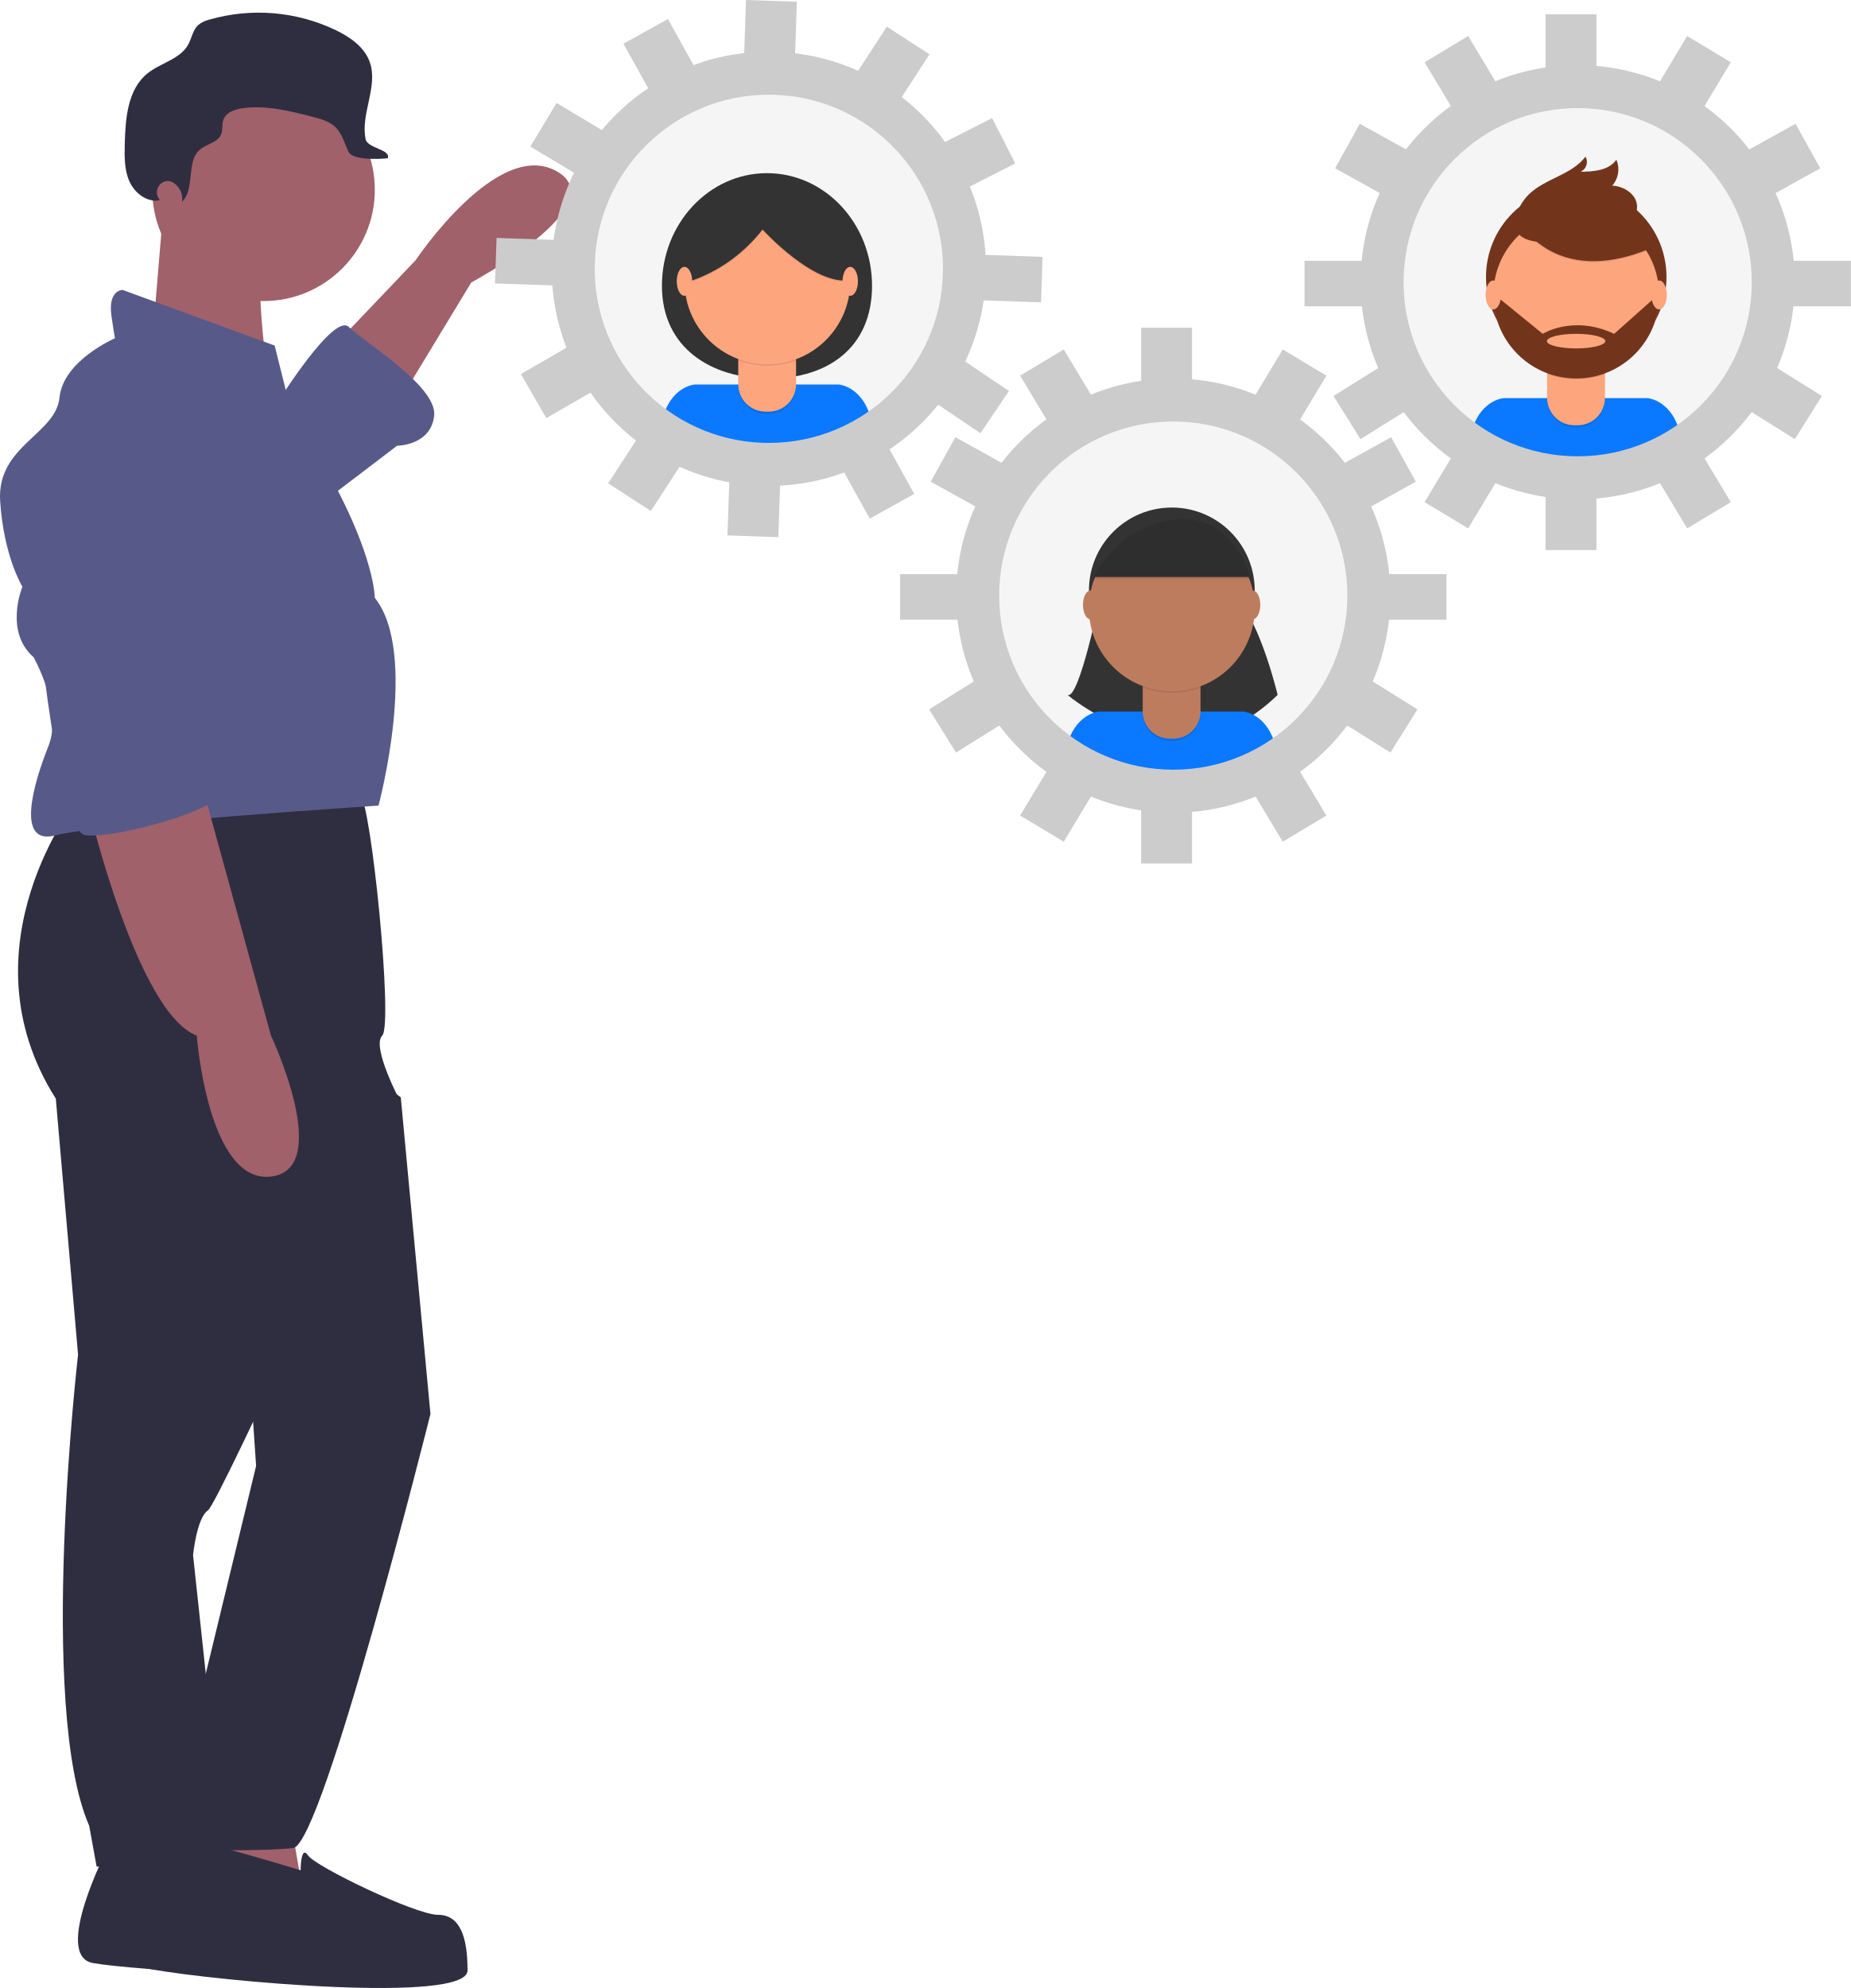
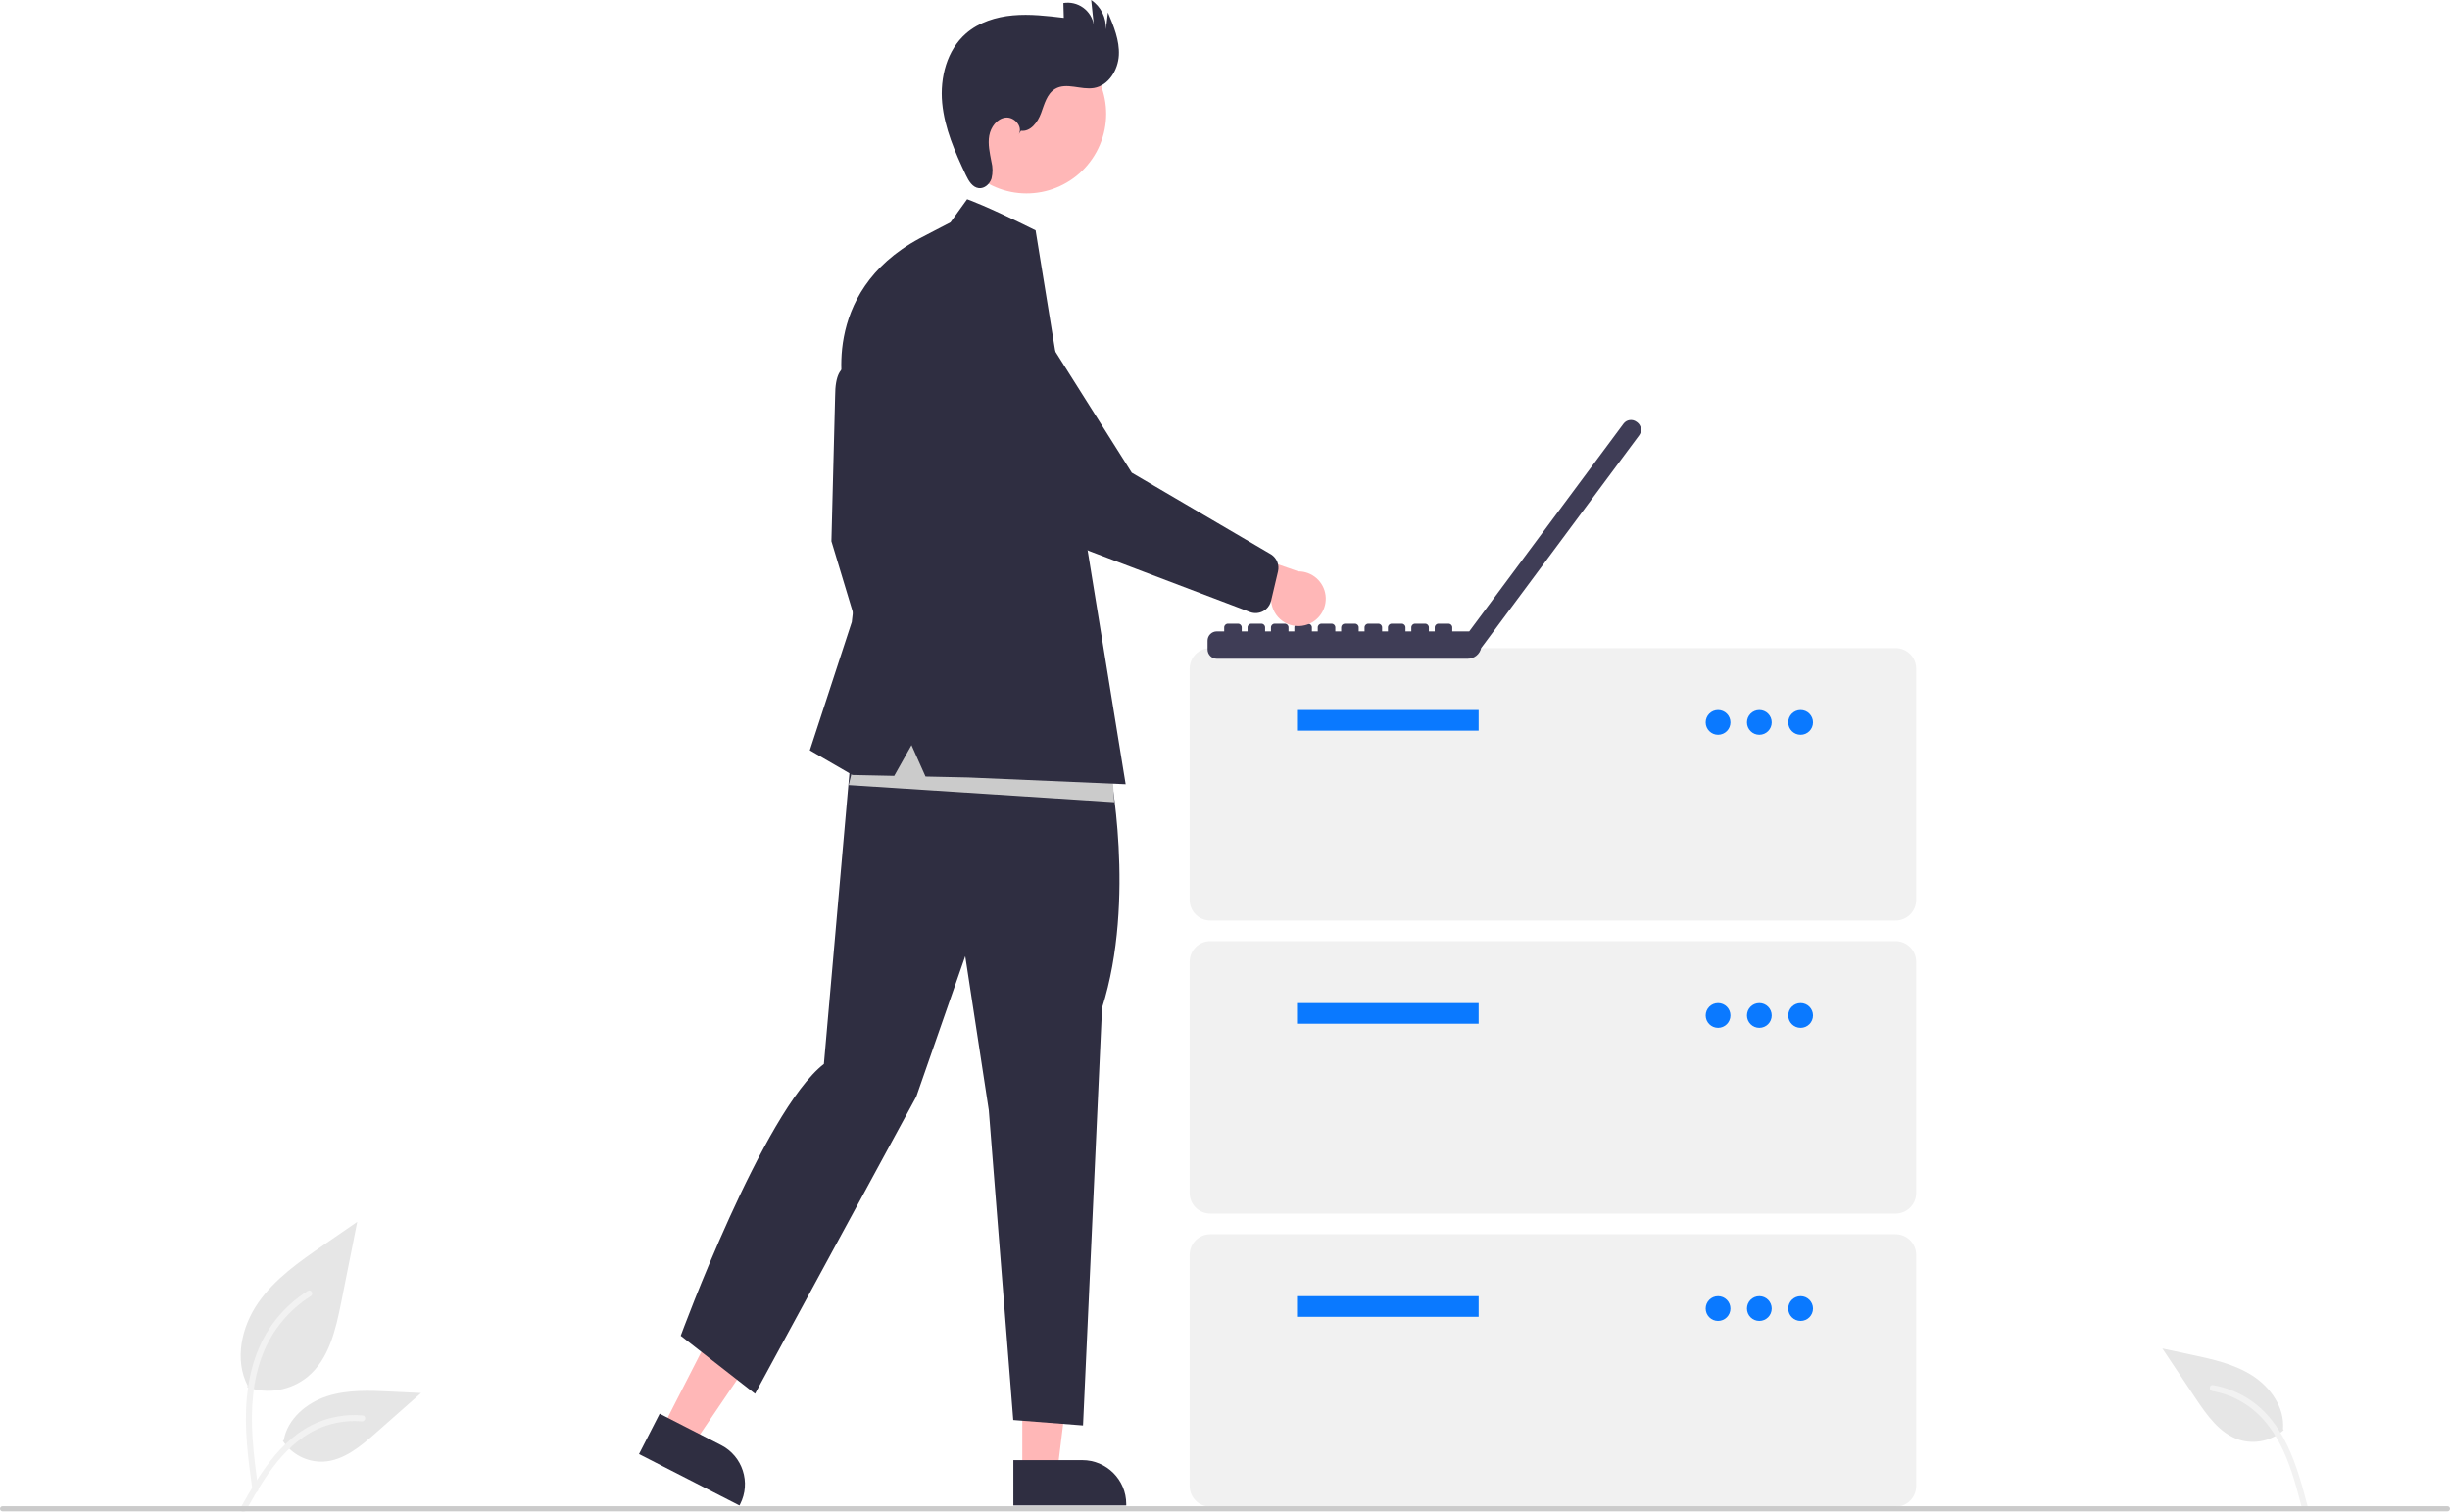
- <svg xmlns="http://www.w3.org/2000/svg" xmlns:xlink="http://www.w3.org/1999/xlink" id="a6a3afa7-c5e3-4bb7-8d5f-b359f5b682fe" data-name="Layer 1" width="731.887" height="786.021" viewBox="0 0 731.887 786.021">
-   <defs>
-     <linearGradient id="b46bd2fb-1dd7-45a7-b93b-1bb03e6f815a" x1="304.009" y1="181.717" x2="304.009" y2="30.665" gradientUnits="userSpaceOnUse">
-       <stop offset="0" stop-color="gray" stop-opacity="0.25" />
-       <stop offset="0.535" stop-color="gray" stop-opacity="0.12" />
-       <stop offset="1" stop-color="gray" stop-opacity="0.1" />
-     </linearGradient>
-     <linearGradient id="e4df816c-b603-4657-99aa-98828b41fd59" x1="623.863" y1="187.104" x2="623.863" y2="36.052" xlink:href="#b46bd2fb-1dd7-45a7-b93b-1bb03e6f815a" />
-     <linearGradient id="bc9a51cc-fc1f-46c2-8ec5-d2020d62cbce" x1="463.945" y1="311.014" x2="463.945" y2="159.962" xlink:href="#b46bd2fb-1dd7-45a7-b93b-1bb03e6f815a" />
-   </defs>
-   <path d="M369.066,190.687,398.402,159.885s32.269-48.404,55.738-35.203-33.736,44.003-33.736,44.003l-29.336,48.404Z" transform="translate(-234.0565 -56.98958)" fill="#a0616a" />
-   <path d="M276.659,787.668s-22.002,42.537-5.867,45.47,95.341,7.334,96.808,2.934,13.201-19.068,4.4-24.935-44.003-10.267-44.003-10.267l-11.734-11.734Z" transform="translate(-234.0565 -56.98958)" fill="#2f2e41" />
-   <path d="M264.925,372.568s-46.937,58.671-8.801,118.809l8.801,101.208s-16.135,139.344,4.4,186.281l2.934,16.135h51.337L310.395,671.792s1.467-14.668,5.867-17.601S392.535,492.845,392.535,492.845s-11.734-22.002-7.334-26.402-4.4-92.407-8.801-95.341S264.925,372.568,264.925,372.568Z" transform="translate(-234.0565 -56.98958)" fill="#2f2e41" />
-   <polygon points="114.475 717.477 120.342 751.213 63.138 748.28 70.472 711.61 114.475 717.477" fill="#a0616a" />
-   <circle cx="104.207" cy="75.027" r="44.003" fill="#a0616a" />
-   <path d="M298.661,139.35l-4.4,52.804,46.937,22.002s-8.067-49.137-2.2-62.338Z" transform="translate(-234.0565 -56.98958)" fill="#a0616a" />
-   <path d="M347.065,211.222,342.664,193.621l-60.138-22.002s-5.867,0-4.4,10.267,1.467,8.801,1.467,8.801-20.535,8.801-22.002,23.469-24.935,19.068-23.469,41.07,8.801,33.736,8.801,33.736-7.334,17.601,4.4,27.869c0,0,11.734,20.535,5.867,35.203s-13.201,39.603,2.934,35.203S383.734,375.502,383.734,375.502s16.135-60.138-1.467-82.14c0,0,0-13.201-13.201-39.603S347.065,211.222,347.065,211.222Z" transform="translate(-234.0565 -56.98958)" fill="#575a89" />
-   <path d="M269.325,376.969s19.068,80.673,42.537,89.474c0,0,4.4,58.671,29.336,55.738s0-55.738,0-55.738l-27.869-101.208Z" transform="translate(-234.0565 -56.98958)" fill="#a0616a" />
-   <path d="M344.131,215.623S366.133,180.42,372,186.287s35.203,23.469,33.736,35.203-14.668,11.734-14.668,11.734L360.266,256.693Z" transform="translate(-234.0565 -56.98958)" fill="#575a89" />
-   <path d="M374.934,478.177,392.535,490.829l11.734,125.225S361.733,786.201,349.998,787.668s-60.138,1.467-58.671-2.934,8.801-22.002,8.801-26.402,15.298-39.591,15.298-39.591l19.905-82.152L330.93,572.051Z" transform="translate(-234.0565 -56.98958)" fill="#2f2e41" />
-   <path d="M352.932,796.468s-61.605-19.068-64.538-14.668-22.501,48.75,4.884,53.711,125.659,13.761,125.659.56-2.934-22.002-11.734-22.002S358.799,795.002,355.865,790.601,352.932,796.468,352.932,796.468Z" transform="translate(-234.0565 -56.98958)" fill="#2f2e41" />
-   <path d="M296.54,134.908c-1.832-3.77,2.229-7.873,5.876-5.807l.077.045a7.612,7.612,0,0,1,3.579,7.61c5.289-5.278,1.391-15.862,7.106-20.675,2.645-2.228,6.939-2.718,8.298-5.899.791-1.852.253-4.046.951-5.935,1.036-2.805,4.344-3.976,7.301-4.417,9.299-1.387,18.704.973,27.81,3.314,3.348.861,6.869,1.818,9.308,4.268,2.569,2.581,3.463,6.331,5.038,9.614s11.906,2.986,15.517,2.522c1.256-3.566-8.017-3.835-8.774-7.54-2.069-10.125,5.136-20.892,1.601-30.603-2.13-5.852-7.694-9.725-13.295-12.446a70.564,70.564,0,0,0-49.928-4.261,11.086,11.086,0,0,0-4.611,2.23c-2.132,1.99-2.527,5.185-3.947,7.733-3.235,5.804-10.906,7.184-16.079,11.354-7.834,6.316-8.718,17.72-8.971,27.78-.128,5.066-.218,10.331,1.857,14.954s6.993,8.391,11.967,7.423C296.986,135.79,296.76,135.362,296.54,134.908Z" transform="translate(-234.0565 -56.98958)" fill="#2f2e41" />
-   <path d="M304.193,229.916a31.252,31.252,0,0,0-38.148,1.939c-10.109,8.59-20.984,20.898-20.188,33.639,1.467,23.469,10.267,120.276,22.002,121.743s54.271-10.267,54.271-17.601-10.267-16.135-10.267-16.135l12.467-74.799c3.081-18.484-4.27-37.369-19.478-48.317Q304.524,230.149,304.193,229.916Z" transform="translate(-234.0565 -56.98958)" fill="#575a89" />
-   <g opacity="0.5">
-     <circle cx="304.009" cy="106.191" r="75.526" fill="url(#b46bd2fb-1dd7-45a7-b93b-1bb03e6f815a)" />
-   </g>
-   <circle cx="304.156" cy="105.708" r="73.934" fill="#f5f5f5" />
-   <path d="M578.885,169.984c0,24.593-17.671,36.696-40.613,36.696s-42.469-12.103-42.469-36.696,18.598-44.53,41.541-44.53S578.885,145.391,578.885,169.984Z" transform="translate(-234.0565 -56.98958)" fill="#333" />
-   <path d="M538.272,236.924A73.588,73.588,0,0,0,578.912,224.762c-2.724-14.888-13.092-15.737-13.092-15.737H508.655s-9.783.803-12.839,14.499A73.593,73.593,0,0,0,538.272,236.924Z" transform="translate(-234.0565 -56.98958)" fill="#0a79ff" />
-   <path d="M291.923,133.874H314.789a0,0,0,0,1,0,0V152.804a10.795,10.795,0,0,1-10.795,10.795h-1.275a10.795,10.795,0,0,1-10.795-10.795V133.874A0,0,0,0,1,291.923,133.874Z" opacity="0.1" />
-   <path d="M293.982,133.027h18.747a2.06,2.06,0,0,1,2.06,2.06v16.871a10.795,10.795,0,0,1-10.795,10.795h-1.275a10.795,10.795,0,0,1-10.795-10.795V135.087a2.06,2.06,0,0,1,2.06-2.06Z" fill="#fda57d" />
-   <path d="M526.022,199.497a32.909,32.909,0,0,0,22.866.063v-2.809H526.022Z" transform="translate(-234.0565 -56.98958)" opacity="0.1" />
-   <circle cx="303.441" cy="111.264" r="32.775" fill="#fda57d" />
-   <path d="M499.721,170.396s20.41-2.474,35.871-22.265c0,0,20.41,22.471,34.635,19.997,0,0,8.246-8.659,0-17.317s-14.637-19.585-25.564-18.142-24.327,2.062-30.099,7.216S499.721,170.396,499.721,170.396Z" transform="translate(-234.0565 -56.98958)" opacity="0.1" />
-   <path d="M499.721,169.984s20.41-2.474,35.871-22.265c0,0,20.41,22.471,34.635,19.997,0,0,8.246-8.659,0-17.317s-14.637-19.585-25.564-18.142-24.327,2.062-30.099,7.216S499.721,169.984,499.721,169.984Z" transform="translate(-234.0565 -56.98958)" fill="#333" />
-   <ellipse cx="270.653" cy="111.233" rx="3.049" ry="5.717" fill="#fda57d" />
-   <ellipse cx="336.211" cy="111.233" rx="3.049" ry="5.717" fill="#fda57d" />
-   <g opacity="0.5">
-     <circle cx="623.863" cy="111.578" r="75.526" fill="url(#e4df816c-b603-4657-99aa-98828b41fd59)" />
-   </g>
-   <circle cx="624.01" cy="111.096" r="73.934" fill="#f5f5f5" />
-   <path d="M858.126,242.311a73.588,73.588,0,0,0,40.64-12.162c-2.724-14.888-13.092-15.737-13.092-15.737H828.509s-9.783.803-12.839,14.499A73.593,73.593,0,0,0,858.126,242.311Z" transform="translate(-234.0565 -56.98958)" fill="#0a79ff" />
-   <circle cx="623.294" cy="109.538" r="35.686" fill="#72351c" />
-   <path d="M611.777,139.261h22.866a0,0,0,0,1,0,0v18.93a10.795,10.795,0,0,1-10.795,10.795h-1.275a10.795,10.795,0,0,1-10.795-10.795V139.261A0,0,0,0,1,611.777,139.261Z" opacity="0.1" />
-   <path d="M613.836,138.414h18.747a2.06,2.06,0,0,1,2.06,2.06v16.871A10.795,10.795,0,0,1,623.847,168.14h-1.275a10.795,10.795,0,0,1-10.795-10.795V140.474a2.06,2.06,0,0,1,2.06-2.06Z" fill="#fda57d" />
-   <path d="M845.875,204.885a32.909,32.909,0,0,0,22.866.063v-2.809H845.875Z" transform="translate(-234.0565 -56.98958)" opacity="0.1" />
-   <circle cx="623.294" cy="116.651" r="32.775" fill="#fda57d" />
-   <path d="M834.005,143.829s13.813,28.037,52.776,11.751l-9.071-14.225-16.08-5.772Z" transform="translate(-234.0565 -56.98958)" opacity="0.1" />
-   <path d="M834.005,143.417s13.813,28.037,52.776,11.751l-9.071-14.225-16.08-5.772Z" transform="translate(-234.0565 -56.98958)" fill="#72351c" />
-   <path d="M833.883,141.522a18.934,18.934,0,0,1,4.693-7.633c6.448-6.373,17.015-7.718,22.436-14.984a4.243,4.243,0,0,1-1.944,5.984c5.187-.034,11.213-.488,14.148-4.765a9.714,9.714,0,0,1-1.638,10.258c4.603.209,9.515,3.333,9.813,7.932.198,3.064-1.723,5.964-4.24,7.721a23.57,23.57,0,0,1-8.561,3.225C859.838,151.19,828.172,159.277,833.883,141.522Z" transform="translate(-234.0565 -56.98958)" fill="#72351c" />
-   <path d="M890.125,173.928h-.869l-16.905,15.05c-16.286-7.628-28.244,0-28.244,0l-17.73-14.431-1.788.225a32.774,32.774,0,0,0,65.535-.843Zm-32.823,20.822c-6.376,0-11.545-1.292-11.545-2.886s5.169-2.886,11.545-2.886,11.545,1.292,11.545,2.886S863.677,194.75,857.301,194.75Z" transform="translate(-234.0565 -56.98958)" fill="#72351c" />
-   <ellipse cx="590.507" cy="116.62" rx="3.049" ry="5.717" fill="#fda57d" />
-   <ellipse cx="656.065" cy="116.62" rx="3.049" ry="5.717" fill="#fda57d" />
-   <g opacity="0.5">
-     <circle cx="463.945" cy="235.488" r="75.526" fill="url(#bc9a51cc-fc1f-46c2-8ec5-d2020d62cbce)" />
-   </g>
-   <circle cx="463.945" cy="235.076" r="73.934" fill="#f5f5f5" />
-   <path d="M669.147,292.723s-8.384,41.295-12.957,39.009c0,0,44.123,38.11,83.08,0,0,0-6.86-29.1-16.768-39.009Z" transform="translate(-234.0565 -56.98958)" fill="#333" />
-   <path d="M698.208,366.22a73.588,73.588,0,0,0,40.64-12.162c-2.724-14.888-13.092-15.737-13.092-15.737H668.591s-9.783.803-12.839,14.499A73.593,73.593,0,0,0,698.208,366.22Z" transform="translate(-234.0565 -56.98958)" fill="#0a79ff" />
-   <circle cx="463.377" cy="233.447" r="32.775" fill="#333" />
-   <path d="M451.859,263.171H474.725a0,0,0,0,1,0,0v18.93a10.795,10.795,0,0,1-10.795,10.795h-1.275a10.795,10.795,0,0,1-10.795-10.795V263.171a0,0,0,0,1,0,0Z" opacity="0.1" />
-   <path d="M453.918,262.324h18.747a2.06,2.06,0,0,1,2.06,2.06v16.871a10.795,10.795,0,0,1-10.795,10.795h-1.275a10.795,10.795,0,0,1-10.795-10.795V264.383a2.06,2.06,0,0,1,2.06-2.06Z" fill="#be7c5e" />
-   <path d="M685.958,328.794a32.909,32.909,0,0,0,22.866.063v-2.809h-22.866Z" transform="translate(-234.0565 -56.98958)" opacity="0.1" />
-   <circle cx="463.377" cy="240.561" r="32.775" fill="#be7c5e" />
-   <path d="M666.098,285.101H728.599s-5.335-25.237-28.964-23.628S666.098,285.101,666.098,285.101Z" transform="translate(-234.0565 -56.98958)" fill="#333" />
-   <ellipse cx="431.279" cy="239.164" rx="3.049" ry="5.717" fill="#be7c5e" />
-   <ellipse cx="495.305" cy="239.164" rx="3.049" ry="5.717" fill="#be7c5e" />
-   <path d="M666.098,285.948H728.599s-5.335-25.237-28.964-23.628S666.098,285.948,666.098,285.948Z" transform="translate(-234.0565 -56.98958)" opacity="0.1" />
-   <path d="M698.002,223.639a68.839,68.839,0,1,1-68.839,68.839,68.839,68.839,0,0,1,68.839-68.839m0-17a85.839,85.839,0,1,0,85.839,85.839,85.936,85.936,0,0,0-85.839-85.839Z" transform="translate(-234.0565 -56.98958)" fill="#ccc" />
-   <rect x="451.237" y="129.582" width="20.122" height="21.181" fill="#ccc" />
-   <rect x="733.88" y="199.352" width="21.181" height="20.122" transform="translate(-52.51851 682.7034) rotate(-59)" fill="#ccc" />
-   <rect x="769.187" y="233.715" width="21.181" height="20.122" transform="translate(-254.4726 351.6186) rotate(-29)" fill="#ccc" />
-   <rect x="770.182" y="329.798" width="20.122" height="21.181" transform="translate(-155.9452 764.7041) rotate(-58)" fill="#ccc" />
-   <rect x="606.166" y="233.185" width="20.122" height="21.181" transform="translate(-129.7933 607.5653) rotate(-61)" fill="#ccc" />
-   <rect x="605.17" y="330.327" width="21.181" height="20.122" transform="translate(-320.8689 321.0367) rotate(-32)" fill="#ccc" />
-   <rect x="641.472" y="198.822" width="20.122" height="21.181" transform="translate(-248.8518 308.486) rotate(-31)" fill="#ccc" />
-   <rect x="451.237" y="320.213" width="20.122" height="21.181" fill="#ccc" />
-   <rect x="734.409" y="364.952" width="20.122" height="21.181" transform="translate(-321.1403 380.0807) rotate(-31)" fill="#ccc" />
-   <rect x="640.943" y="365.481" width="21.181" height="20.122" transform="translate(-239.99 683.6073) rotate(-59)" fill="#ccc" />
-   <rect x="355.922" y="227.015" width="24.358" height="18.004" fill="#ccc" />
-   <rect x="781.668" y="284.005" width="24.358" height="18.004" transform="translate(1353.637 529.0245) rotate(-180)" fill="#ccc" />
-   <path d="M857.92,99.729a68.839,68.839,0,1,1-68.839,68.839A68.839,68.839,0,0,1,857.92,99.729m0-17a85.839,85.839,0,1,0,85.839,85.839A85.936,85.936,0,0,0,857.92,82.729Z" transform="translate(-234.0565 -56.98958)" fill="#ccc" />
-   <rect x="611.154" y="5.672" width="20.122" height="21.181" fill="#ccc" />
-   <rect x="893.798" y="75.442" width="21.181" height="20.122" transform="translate(131.2468 759.6881) rotate(-59)" fill="#ccc" />
-   <rect x="929.104" y="109.805" width="21.181" height="20.122" transform="translate(-174.3494 413.6123) rotate(-29)" fill="#ccc" />
-   <rect x="930.1" y="205.888" width="20.122" height="21.181" transform="translate(24.31047 842.0744) rotate(-58)" fill="#ccc" />
-   <rect x="766.083" y="109.275" width="20.122" height="21.181" transform="translate(60.96859 683.5954) rotate(-61)" fill="#ccc" />
-   <rect x="765.088" y="206.418" width="21.181" height="20.122" transform="translate(-230.907 386.9518) rotate(-32)" fill="#ccc" />
-   <rect x="801.39" y="74.913" width="20.122" height="21.181" transform="translate(-162.1921 373.1513) rotate(-31)" fill="#ccc" />
-   <rect x="611.154" y="196.303" width="20.122" height="21.181" fill="#ccc" />
-   <rect x="894.327" y="241.042" width="20.122" height="21.181" transform="matrix(0.85717, -0.51504, 0.51504, 0.85717, -234.4806, 444.7461)" fill="#ccc" />
-   <rect x="800.861" y="241.571" width="21.181" height="20.122" transform="translate(-56.22469 760.592) rotate(-59)" fill="#ccc" />
-   <rect x="515.839" y="103.106" width="24.358" height="18.004" fill="#ccc" />
-   <rect x="941.585" y="160.095" width="24.358" height="18.004" transform="translate(1673.472 281.205) rotate(-180)" fill="#ccc" />
-   <path d="M538.041,94.433q1.212,0,2.432.042A68.839,68.839,0,0,1,538.128,232.112q-1.212,0-2.432-.042A68.839,68.839,0,0,1,538.041,94.433m.005-17v17l-.001-17a85.839,85.839,0,0,0-2.939,171.627c1.004.035,2.02.052,3.021.052a85.839,85.839,0,0,0,2.935-171.627c-1.004-.035-2.019-.052-3.016-.052Z" transform="translate(-234.0565 -56.98958)" fill="#ccc" />
-   <rect x="528.155" y="57.862" width="21.181" height="20.122" transform="translate(218.1153 546.9975) rotate(-88.01176)" fill="#ccc" />
-   <rect x="576.816" y="71.809" width="21.181" height="20.122" transform="matrix(0.54447, -0.83878, 0.83878, 0.54447, -35.14445, 473.0112)" fill="#ccc" />
-   <rect x="610.909" y="107.376" width="21.181" height="20.122" transform="translate(-219.5959 238.0899) rotate(-27.01176)" fill="#ccc" />
-   <rect x="608.553" y="203.417" width="20.122" height="21.181" transform="translate(-138.7072 550.308) rotate(-56.01176)" fill="#ccc" />
-   <rect x="447.987" y="101.172" width="20.122" height="21.181" transform="translate(-107.6513 389.9029) rotate(-59.01176)" fill="#ccc" />
-   <rect x="443.64" y="198.24" width="21.181" height="20.122" transform="translate(-277.3422 198.1349) rotate(-30.01176)" fill="#ccc" />
-   <rect x="484.465" y="68.055" width="20.122" height="21.181" transform="translate(-210.1458 192.7184) rotate(-29.01176)" fill="#ccc" />
-   <rect x="521.541" y="248.377" width="21.181" height="20.122" transform="translate(21.33003 724.2935) rotate(-88.01176)" fill="#ccc" />
-   <rect x="571.582" y="237.309" width="20.122" height="21.181" transform="translate(-281.3005 256.2072) rotate(-29.01176)" fill="#ccc" />
-   <rect x="478.171" y="234.614" width="21.181" height="20.122" transform="translate(-216.6383 464.4328) rotate(-57.01176)" fill="#ccc" />
-   <rect x="430.1" y="151.474" width="24.358" height="18.004" transform="translate(-228.2226 -72.23757) rotate(1.98824)" fill="#ccc" />
-   <rect x="621.674" y="158.125" width="24.358" height="18.004" transform="translate(1027.469 299.1549) rotate(-178.0118)" fill="#ccc" />
+ <svg xmlns="http://www.w3.org/2000/svg" id="a6249f6b-4bee-49cf-a42b-14ab87a0b78f" data-name="Layer 1" width="945" height="583.224" viewBox="0 0 945 583.224">
+   <path id="b0cf38c7-358d-48dc-a444-e9782686dfa5" data-name="Path 438" d="M222.885,693.524a24.215,24.215,0,0,0,23.383-4.119c8.19-6.874,10.758-18.196,12.847-28.682l6.18-31.017-12.938,8.908c-9.305,6.406-18.818,13.019-25.26,22.298s-9.252,21.947-4.078,31.988" transform="translate(-127.5 -158.3878)" fill="#e6e6e6" />
+   <path id="acbbaa8b-0bc2-4bc9-96d7-93dd88f90f19" data-name="Path 439" d="M224.883,733.235c-1.628-11.864-3.304-23.881-2.159-35.872,1.015-10.649,4.264-21.049,10.878-29.579a49.206,49.206,0,0,1,12.625-11.44c1.262-.796,2.424,1.204,1.167,1.997A46.779,46.779,0,0,0,228.89,680.666c-4.029,10.246-4.675,21.416-3.982,32.3.419,6.582,1.311,13.121,2.206,19.653a1.198,1.198,0,0,1-.808,1.423,1.163,1.163,0,0,1-1.423-.808Z" transform="translate(-127.5 -158.3878)" fill="#f2f2f2" />
+   <path id="bed63620-84ae-4c66-a7c8-0d9b30f8c1e7" data-name="Path 442" d="M236.604,714.198A17.825,17.825,0,0,0,252.135,722.217c7.864-.373,14.418-5.86,20.317-11.07l17.452-15.409-11.55-.553c-8.306-.398-16.827-.771-24.738,1.793s-15.208,8.726-16.654,16.915" transform="translate(-127.5 -158.3878)" fill="#e6e6e6" />
+   <path id="fc4eb8ca-daad-4589-b224-2c71eec1c546" data-name="Path 443" d="M220.28,740.055c7.84-13.871,16.932-29.288,33.181-34.216A37.026,37.026,0,0,1,267.416,704.398c1.482.128,1.112,2.412-.367,2.285a34.398,34.398,0,0,0-22.272,5.892c-6.28,4.275-11.17,10.218-15.308,16.519-2.535,3.861-4.806,7.884-7.076,11.903C221.667,742.281,219.546,741.354,220.28,740.055Z" transform="translate(-127.5 -158.3878)" fill="#f2f2f2" />
+   <path id="ec83fa9a-7bb4-4b90-a90b-e1cec4444963" data-name="Path 442" d="M1008.357,710.039a17.825,17.825,0,0,1-17.065,3.783c-7.508-2.371-12.442-9.35-16.813-15.895l-12.934-19.357,11.308,2.417c8.132,1.738,16.465,3.555,23.458,8.056s12.472,12.323,11.778,20.61" transform="translate(-127.5 -158.3878)" fill="#e6e6e6" />
+   <path id="e32935a9-e392-46b4-9a67-68c65f1cc9fa" data-name="Path 443" d="M1017.531,739.208c-4.034-15.414-8.885-32.643-23.334-41.559a37.026,37.026,0,0,0-13.124-4.96c-1.465-.255-1.691,2.047-.229,2.302a34.398,34.398,0,0,1,20.026,11.389c4.979,5.738,8.187,12.733,10.578,19.883,1.464,4.38,2.631,8.851,3.799,13.316C1015.62,741.006,1017.908,740.652,1017.531,739.208Z" transform="translate(-127.5 -158.3878)" fill="#f2f2f2" />
+   <path d="M858.659,513.481H594.335a7.971,7.971,0,0,1-7.962-7.962V416.349a7.971,7.971,0,0,1,7.962-7.962H858.659a7.971,7.971,0,0,1,7.962,7.962V505.519A7.971,7.971,0,0,1,858.659,513.481Z" transform="translate(-127.5 -158.3878)" fill="#f1f1f1" />
+   <rect x="500.274" y="273.885" width="70.062" height="7.962" fill="#0a79ff" />
+   <circle cx="662.69" cy="278.662" r="4.777" fill="#0a79ff" />
+   <circle cx="678.613" cy="278.662" r="4.777" fill="#0a79ff" />
+   <circle cx="694.536" cy="278.662" r="4.777" fill="#0a79ff" />
+   <path d="M858.659,626.535H594.335a7.971,7.971,0,0,1-7.962-7.962V529.404a7.971,7.971,0,0,1,7.962-7.962H858.659a7.971,7.971,0,0,1,7.962,7.962v89.17A7.971,7.971,0,0,1,858.659,626.535Z" transform="translate(-127.5 -158.3878)" fill="#f1f1f1" />
+   <rect x="500.274" y="386.939" width="70.062" height="7.962" fill="#0a79ff" />
+   <circle cx="662.69" cy="391.716" r="4.777" fill="#0a79ff" />
+   <circle cx="678.613" cy="391.716" r="4.777" fill="#0a79ff" />
+   <circle cx="694.536" cy="391.716" r="4.777" fill="#0a79ff" />
+   <path d="M858.659,739.589H594.335a7.971,7.971,0,0,1-7.962-7.962V642.458a7.971,7.971,0,0,1,7.962-7.962H858.659a7.971,7.971,0,0,1,7.962,7.962v89.17A7.971,7.971,0,0,1,858.659,739.589Z" transform="translate(-127.5 -158.3878)" fill="#f1f1f1" />
+   <rect x="500.274" y="499.993" width="70.062" height="7.962" fill="#0a79ff" />
+   <circle cx="662.69" cy="504.77" r="4.777" fill="#0a79ff" />
+   <circle cx="678.613" cy="504.77" r="4.777" fill="#0a79ff" />
+   <circle cx="694.536" cy="504.77" r="4.777" fill="#0a79ff" />
+   <path d="M759.012,321.315l-.292-.216-.007-.005a3.576,3.576,0,0,0-5.003.739L694.213,401.938h-6.546v-1.538a1.431,1.431,0,0,0-1.431-1.431h-3.905a1.431,1.431,0,0,0-1.431,1.431v1.538h-2.26v-1.538a1.431,1.431,0,0,0-1.431-1.431h-3.905a1.431,1.431,0,0,0-1.431,1.431v1.538h-2.253v-1.538a1.431,1.431,0,0,0-1.431-1.431h-3.905a1.431,1.431,0,0,0-1.431,1.431v1.538h-2.26v-1.538a1.431,1.431,0,0,0-1.431-1.431H655.259a1.431,1.431,0,0,0-1.431,1.431v1.538h-2.253v-1.538a1.431,1.431,0,0,0-1.431-1.431h-3.905a1.43,1.43,0,0,0-1.431,1.431v1.538H642.549v-1.538a1.431,1.431,0,0,0-1.431-1.431H637.213a1.431,1.431,0,0,0-1.431,1.431v1.538h-2.26v-1.538a1.431,1.431,0,0,0-1.431-1.431h-3.905a1.431,1.431,0,0,0-1.431,1.431v1.538h-2.253v-1.538a1.431,1.431,0,0,0-1.431-1.431h-3.905a1.431,1.431,0,0,0-1.431,1.431v1.538h-2.26v-1.538a1.431,1.431,0,0,0-1.431-1.431h-3.905a1.431,1.431,0,0,0-1.431,1.431v1.538h-2.253v-1.538a1.431,1.431,0,0,0-1.431-1.431h-3.905a1.431,1.431,0,0,0-1.431,1.431v1.538H596.858a3.576,3.576,0,0,0-3.576,3.576V408.926a3.576,3.576,0,0,0,3.576,3.576h96.762a5.329,5.329,0,0,0,5.218-4.247l.037.028L759.745,326.325l.006-.007A3.577,3.577,0,0,0,759.012,321.315Z" transform="translate(-127.5 -158.3878)" fill="#3f3d56" />
+   <polygon points="255.504 550.825 267.523 556.976 296.966 513.544 279.228 504.466 255.504 550.825" fill="#ffb7b7" />
+   <path d="M381.946,703.72l23.67,12.113.001 0a16.946,16.946,0,0,1,7.364,22.804l-.251.49-38.754-19.833Z" transform="translate(-127.5 -158.3878)" fill="#2f2e41" />
+   <polygon points="394.317 567.652 407.819 567.652 414.242 515.575 394.315 515.575 394.317 567.652" fill="#ffb7b7" />
+   <path d="M518.373,721.632l26.589-.001h.001a16.946,16.946,0,0,1,16.945,16.944v.551l-43.534.002Z" transform="translate(-127.5 -158.3878)" fill="#2f2e41" />
+   <path d="M458.663,301.261s-9.041-6.927-9.041,9.993l-1.428,55.913,15.941,52.82,9.279-17.131-3.807-37.117Z" transform="translate(-127.5 -158.3878)" fill="#2f2e41" />
+   <path d="M555.377,454.192s10.484,51.058-2.796,92.96l-7.339,161.107-26.909-2.097-9.436-119.52-9.086-59.41-18.872,54.168L418.733,696.027l-28.657-22.366s31.756-86.649,55.217-104.842l11.766-134.011Z" transform="translate(-127.5 -158.3878)" fill="#2f2e41" />
+   <circle cx="523.48" cy="202.314" r="30.683" transform="translate(-32.63308 406.2144) rotate(-61.33685)" fill="#ffb7b7" />
+   <path d="M521.309,208.822c3.678.479,6.453-3.285,7.739-6.763s2.267-7.529,5.465-9.408c4.369-2.567,9.959.52,14.955-.327,5.642-.957,9.311-6.936,9.598-12.651s-1.987-11.212-4.219-16.482l-.779,6.549a12.987,12.987,0,0,0-5.675-11.352l1.004,9.609A10.199,10.199,0,0,0,537.664,159.558l.158,5.726c-6.517-.775-13.09-1.551-19.626-.961s-13.118,2.658-18.071,6.963c-7.41,6.439-10.116,17.041-9.208,26.815s4.943,18.957,9.149,27.827c1.058,2.232,2.521,4.75,4.975,5.034,2.204.255,4.222-1.587,4.907-3.698a13.404,13.404,0,0,0-.059-6.585c-.62-3.295-1.402-6.662-.819-9.963s2.958-6.564,6.286-6.968,6.733,3.399,5.133,6.345Z" transform="translate(-127.5 -158.3878)" fill="#2f2e41" />
+   <polygon points="429.776 309.458 327.357 302.85 335.066 270.913 428.674 291.838 429.776 309.458" fill="#cbcbcb" />
+   <path d="M494.114,244.158l6.424-8.919s7.18,2.44,26.41,12.012l1.359,8.356L561.685,460.909,501.014,458.292l-16.522-.352-5.407-12.12-6.667,11.863-16.134-.343-16.417-9.517,16.179-49.489,5.234-45.206-8.089-42.589s-10.179-39.108,29.027-60.195Z" transform="translate(-127.5 -158.3878)" fill="#2f2e41" />
+   <path d="M630.863,399.573a10.486,10.486,0,0,1-13.041-9.406L581.827,380.526l14.48-12.857,31.962,11.127a10.543,10.543,0,0,1,2.595,20.777Z" transform="translate(-127.5 -158.3878)" fill="#ffb7b7" />
+   <path d="M614.741,394.13a6.142,6.142,0,0,1-4.987.396l-59.213-22.474a63.227,63.227,0,0,1-34.032-28.684l-24.693-44.049a19.765,19.765,0,1,1,29.491-26.323L564.047,340.737l53.787,31.534a6.155,6.155,0,0,1,2.617,6.546l-2.675,11.334a6.143,6.143,0,0,1-1.866,3.15A6.074,6.074,0,0,1,614.741,394.13Z" transform="translate(-127.5 -158.3878)" fill="#2f2e41" />
+   <path d="M1071.5,741.388h-943a1,1,0,0,1,0-2h943a1,1,0,0,1,0,2Z" transform="translate(-127.5 -158.3878)" fill="#cbcbcb" />
</svg>
